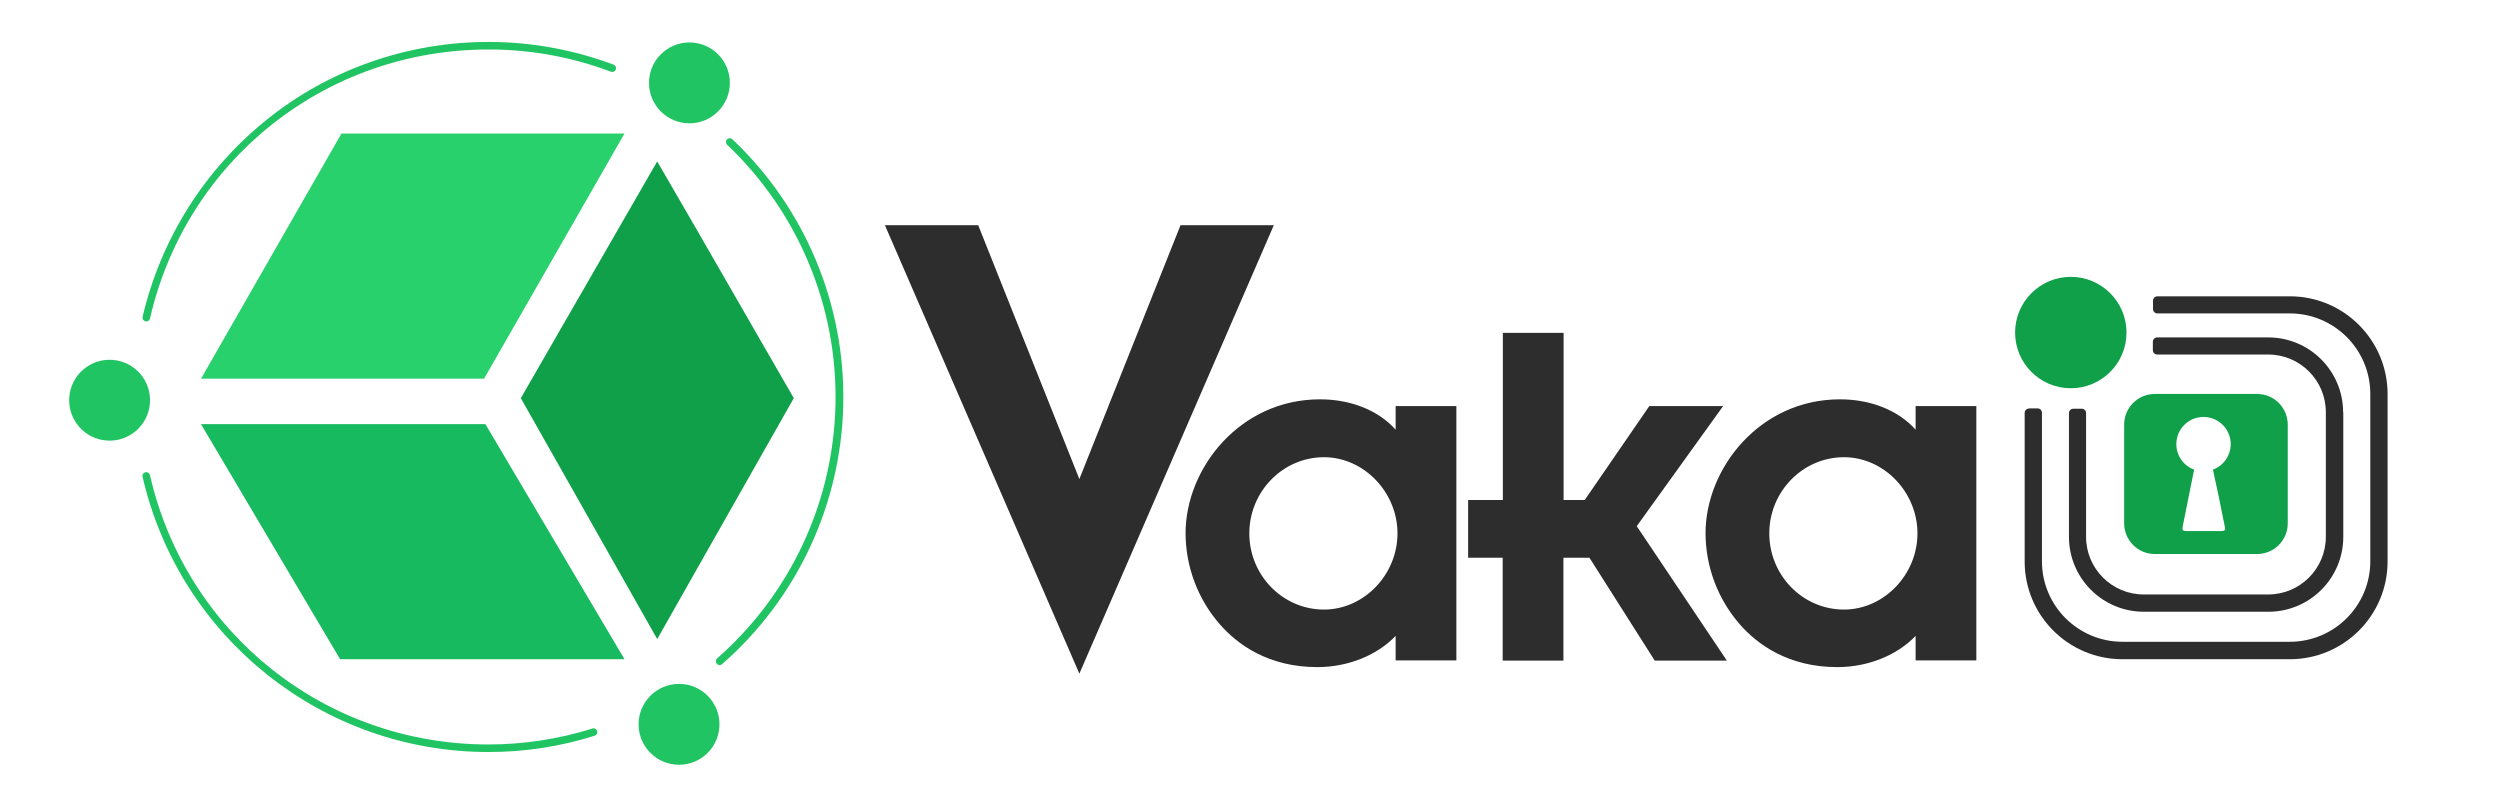
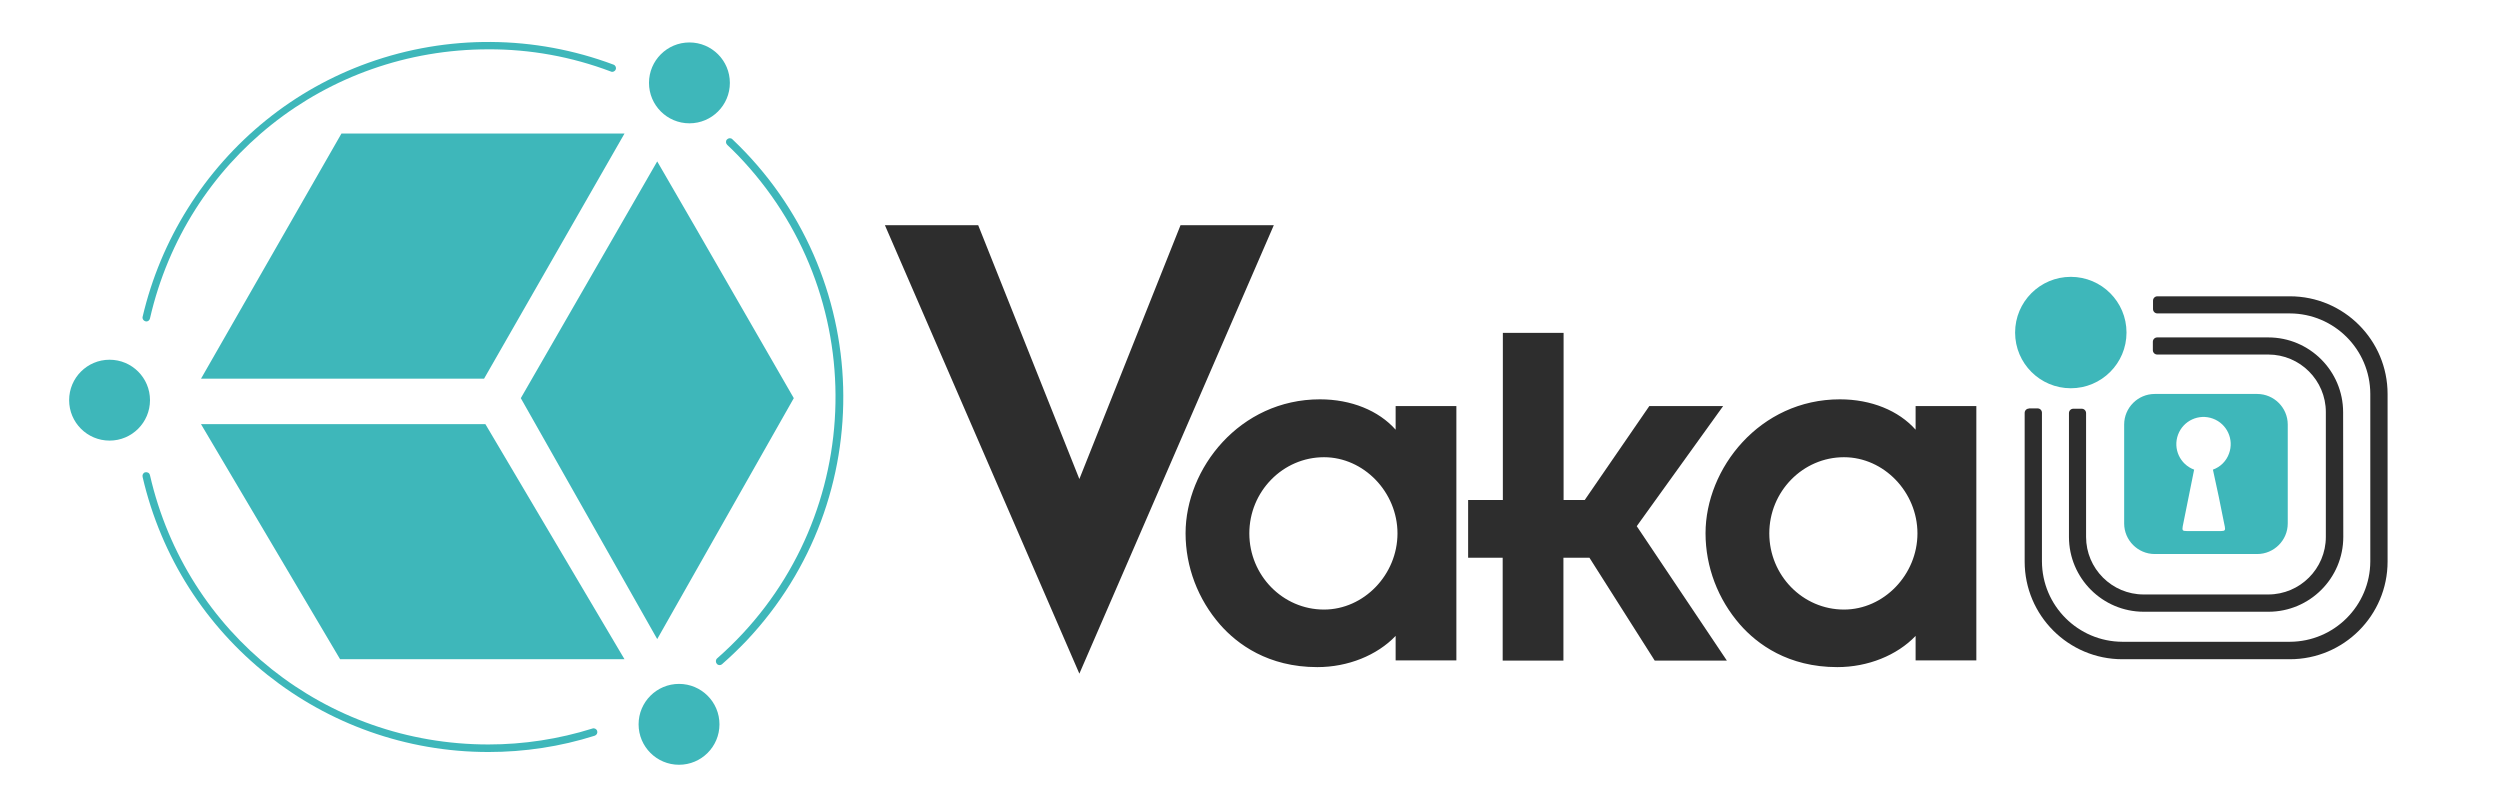
- <svg xmlns="http://www.w3.org/2000/svg" id="Layer_1" data-name="Layer 1" viewBox="0 0 1490 478">
-   <defs>
-     <style>.cls-1{fill:#28d16c;}.cls-2{fill:#18ba60;}.cls-3,.cls-6{fill:#10a04a;}.cls-4{fill:#20c462;}.cls-5{fill:#2d2d2d;}.cls-6{stroke:#10a04a;stroke-miterlimit:10;stroke-width:9px;}</style>
-   </defs>
-   <polygon class="cls-1" points="119.8 225.7 203.5 79.6 372.2 79.6 288.5 225.7 119.8 225.7" />
-   <polygon class="cls-2" points="119.8 252.8 202.7 392.9 372.2 392.9 289.3 252.8 119.8 252.8" />
-   <polygon class="cls-3" points="414.4 135.4 391.7 96.2 310.4 237.3 391.7 380.9 413 343.3 473.1 237.3 414.4 135.4" />
-   <circle class="cls-4" cx="404.7" cy="431.7" r="24.1" />
-   <circle class="cls-4" cx="65.33" cy="238.54" r="24.1" transform="translate(-177.03 287.86) rotate(-86.19)" />
-   <circle class="cls-4" cx="410.9" cy="49.4" r="24.1" />
-   <path class="cls-4" d="M291.1,448.2A211.48,211.48,0,0,1,85,284.3a2.26,2.26,0,1,1,4.4-1c21.7,94.4,104.7,160.4,201.7,160.4a206.79,206.79,0,0,0,62-9.5,2.18,2.18,0,0,1,2.8,1.5,2.25,2.25,0,0,1-1.5,2.8A209.09,209.09,0,0,1,291.1,448.2Z" />
-   <path class="cls-4" d="M428.9,396.4a2.29,2.29,0,0,1-1.7-.8,2.33,2.33,0,0,1,.2-3.2,207.18,207.18,0,0,0,6-306.1,2.26,2.26,0,0,1,3.1-3.3,211.5,211.5,0,0,1-6.1,312.8A2,2,0,0,1,428.9,396.4Z" />
-   <path class="cls-4" d="M87.2,191.6a.9.9,0,0,1-.5-.1,2.27,2.27,0,0,1-1.7-2.7A213,213,0,0,1,158.5,71.7a209.24,209.24,0,0,1,61.1-34.3,212.33,212.33,0,0,1,146,1.1,2.25,2.25,0,1,1-1.6,4.2,205.42,205.42,0,0,0-72.9-13.2c-97,0-180,65.9-201.7,160.3A2.24,2.24,0,0,1,87.2,191.6Z" />
-   <path class="cls-5" d="M530.9,136.5h50.5l61.9,155.3,61.9-155.3h50.5L643.3,395.7Z" />
-   <path class="cls-5" d="M643.3,401.5,527.4,134.2H583l60.3,151.3,60.3-151.3h55.6ZM534.5,138.8l108.9,251,108.9-251H706.9L643.3,298,579.9,138.8Z" />
-   <path class="cls-5" d="M834,373.4h-.6c-10,13.4-28.2,21.9-48.3,21.9-48.3,0-76.2-39.5-76.2-77.4,0-36.1,30.1-77.4,77.7-77.4,21.9,0,38.6,9.4,46.8,21.9h.6V244.5h31.6v147H834Zm-44.9-7.9c24.9,0,46.2-21.3,46.2-47.7s-21.3-47.7-46.2-47.7c-25.5,0-46.8,21.3-46.8,47.7S763.6,365.5,789.1,365.5Z" />
-   <path class="cls-5" d="M785.1,397.6c-29.3,0-47.7-13.7-57.9-25.3a82.94,82.94,0,0,1-20.6-54.5c0-38.5,32.2-79.8,80.1-79.8,18.6,0,35,6.7,45.1,18.1V242H868V393.6H831.8V379C820.7,390.6,803.4,397.6,785.1,397.6Zm1.5-154.9c-45.1,0-75.4,38.8-75.4,75.1,0,36.9,27.6,75.1,73.9,75.1,19,0,36.7-8,46.4-20.9l.7-.9h4.1V389h27V246.7h-27v17.9h-4.2l-.7-1C822.9,250.5,806.1,242.7,786.6,242.7Zm2.5,125.1c-27.1,0-49.1-22.4-49.1-50s22-50,49.1-50a47.83,47.83,0,0,1,34.1,14.6,50.71,50.71,0,0,1,0,70.8A47.83,47.83,0,0,1,789.1,367.8Zm0-95.3c-24.5,0-44.5,20.4-44.5,45.4s19.9,45.4,44.5,45.4c23.8,0,43.8-20.8,43.8-45.4S812.8,272.5,789.1,272.5Z" />
-   <path class="cls-5" d="M897.9,330H877.2V300.2h20.7V200.6h31.6v99.6h16.1l38.6-55.9h38.3l-49.8,69.2,52.2,77.7H987.5L948.7,330H929.6v61.3H898V330Z" />
-   <path class="cls-5" d="M1029.2,393.7h-43l-38.9-61.3H931.8v61.3H895.6V332.4H875V298h20.7V198.4h36.2V298h12.6L983,242h44l-51.5,71.6ZM988.8,389h31.7l-50.7-75.5,48.1-66.9H985.4l-38.6,55.9H927.2V202.9h-27v99.6H879.5v25.1h20.7V389h27V327.7h22.7Z" />
-   <path class="cls-5" d="M1143.9,373.4h-.6c-10,13.4-28.2,21.9-48.3,21.9-48.3,0-76.2-39.5-76.2-77.4,0-36.1,30.1-77.4,77.7-77.4,21.9,0,38.6,9.4,46.8,21.9h.6V244.5h31.6v147h-31.6Zm-44.9-7.9c24.9,0,46.2-21.3,46.2-47.7s-21.3-47.7-46.2-47.7c-25.5,0-46.8,21.3-46.8,47.7S1073.5,365.5,1099,365.5Z" />
-   <path class="cls-5" d="M1095,397.6c-29.3,0-47.7-13.7-57.9-25.3a82.94,82.94,0,0,1-20.6-54.5c0-38.5,32.2-79.8,80.1-79.8,18.6,0,35,6.7,45.1,18.1V242h36.2V393.6h-36.2V379C1130.6,390.6,1113.3,397.6,1095,397.6Zm1.6-154.9c-45.1,0-75.4,38.8-75.4,75.1,0,36.9,27.6,75.1,73.9,75.1,19,0,36.7-8,46.4-20.9l.7-.9h4.1V389h27V246.7h-27v17.9h-4.2l-.7-1C1132.8,250.5,1116,242.7,1096.6,242.7Zm2.4,125.1c-27.1,0-49.1-22.4-49.1-50s22-50,49.1-50a47.83,47.83,0,0,1,34.1,14.6,50.71,50.71,0,0,1,0,70.8A47.83,47.83,0,0,1,1099,367.8Zm0-95.3c-24.5,0-44.5,20.4-44.5,45.4s19.9,45.4,44.5,45.4c23.8,0,43.8-20.8,43.8-45.4S1122.8,272.5,1099,272.5Z" />
-   <path class="cls-3" d="M1345.3,234.8h-61.1A18.27,18.27,0,0,0,1266,253v59a18.27,18.27,0,0,0,18.2,18.2h61.1a18.27,18.27,0,0,0,18.2-18.2V253A18.27,18.27,0,0,0,1345.3,234.8ZM1325.6,312c.1.6.3,1.2.4,1.9.4,2.1,0,2.6-2.2,2.6h-20.6c-2.4,0-2.7-.4-2.3-2.8,2.3-11.3,4.5-22.6,6.8-33.8a16.2,16.2,0,1,1,11.2,0C1321.3,290.6,1323.5,301.3,1325.6,312Z" />
-   <circle class="cls-6" cx="1234.2" cy="198.2" r="28.7" />
-   <path class="cls-5" d="M1209.3,243.5a2.58,2.58,0,0,0-2.6,2.6v88.6a58.26,58.26,0,0,0,58.2,58.2h99.9a58.26,58.26,0,0,0,58.2-58.2V234.8a58.26,58.26,0,0,0-58.2-58.2h-79a2.58,2.58,0,0,0-2.6,2.6v5a2.58,2.58,0,0,0,2.6,2.6h79a48,48,0,0,1,47.9,47.9v99.9a48,48,0,0,1-47.9,47.9h-99.9a48,48,0,0,1-47.9-47.9V246a2.58,2.58,0,0,0-2.6-2.6h-5.1Z" />
-   <path class="cls-5" d="M1396.5,245.7a44.64,44.64,0,0,0-44.6-44.6h-66.2a2.58,2.58,0,0,0-2.6,2.6v5a2.58,2.58,0,0,0,2.6,2.6h66.2a34.36,34.36,0,0,1,34.3,34.3V320a34.36,34.36,0,0,1-34.3,34.3h-74.3a34.36,34.36,0,0,1-34.3-34.3V246.2a2.58,2.58,0,0,0-2.6-2.6h-5a2.58,2.58,0,0,0-2.6,2.6V320a44.64,44.64,0,0,0,44.6,44.6H1352a44.64,44.64,0,0,0,44.6-44.6V245.7Z" />
+ <svg xmlns="http://www.w3.org/2000/svg" version="1.1" id="Layer_1" x="0px" y="0px" viewBox="0 0 1490 478" style="enable-background:new 0 0 1490 478;" xml:space="preserve">
+   <style type="text/css">
+ 	.st0{fill:#3EB7BA;}
+ 	.st1{fill:#2D2D2D;}
+ 	.st2{fill:#3EB7BA;stroke:#3EB7BA;stroke-width:9;stroke-miterlimit:10;}
+ </style>
+   <polygon class="st0" points="119.8,225.7 203.5,79.6 372.2,79.6 288.5,225.7 " />
+   <polygon class="st0" points="119.8,252.8 202.7,392.9 372.2,392.9 289.3,252.8 " />
+   <polygon class="st0" points="414.4,135.4 391.7,96.2 310.4,237.3 391.7,380.9 413,343.3 473.1,237.3 " />
+   <circle class="st0" cx="404.7" cy="431.7" r="24.1" />
+   <circle class="st0" cx="65.3" cy="238.5" r="24.1" />
+   <circle class="st0" cx="410.9" cy="49.4" r="24.1" />
+   <path class="st0" d="M291.1,448.2c-98.5,0-183.9-67.9-206.1-163.9c-0.3-1.2,0.3-2.5,1.5-2.8c1.2-0.3,2.5,0.3,2.8,1.5  c0,0.1,0,0.2,0.1,0.3c21.7,94.4,104.7,160.4,201.7,160.4c21,0,41.9-3.2,62-9.5c1.1-0.4,2.4,0.2,2.8,1.4c0,0,0,0.1,0,0.1  c0.4,1.2-0.3,2.4-1.5,2.8C333.9,445,312.6,448.2,291.1,448.2z" />
+   <path class="st0" d="M428.9,396.4c-0.7,0-1.3-0.3-1.7-0.8c-0.8-1-0.7-2.4,0.2-3.2c86-75.4,94.6-206.3,19.2-292.4  c-4.2-4.8-8.6-9.4-13.2-13.7c-0.9-0.9-1-2.3-0.1-3.2s2.3-1,3.2-0.1l0,0c84.8,80.3,88.5,214.1,8.3,299c-4.6,4.8-9.4,9.4-14.4,13.8  C430,396.2,429.5,396.4,428.9,396.4z" />
+   <path class="st0" d="M87.2,191.6c-0.2,0-0.3,0-0.5-0.1c-1.2-0.3-2-1.5-1.7-2.7c10.8-46.1,36.7-87.3,73.5-117.1  c18.3-14.8,39-26.4,61.1-34.3c47.3-16.9,99-16.5,146,1.1c1.2,0.4,1.8,1.7,1.4,2.8c-0.4,1.2-1.7,1.8-2.8,1.4c-0.1,0-0.1,0-0.2-0.1  c-23.3-8.8-48-13.3-72.9-13.2c-97,0-180,65.9-201.7,160.3C89.2,190.8,88.3,191.6,87.2,191.6z" />
+   <path class="st1" d="M530.9,136.5h50.5l61.9,155.3l61.9-155.3h50.5L643.3,395.7L530.9,136.5z" />
+   <path class="st1" d="M643.3,401.5L527.4,134.2H583l60.3,151.3l60.3-151.3h55.6L643.3,401.5z M534.5,138.8l108.9,251l108.9-251h-45.4  L643.3,298l-63.4-159.2H534.5z" />
+   <path class="st1" d="M834,373.4h-0.6c-10,13.4-28.2,21.9-48.3,21.9c-48.3,0-76.2-39.5-76.2-77.4c0-36.1,30.1-77.4,77.7-77.4  c21.9,0,38.6,9.4,46.8,21.9h0.6v-17.9h31.6v147H834V373.4z M789.1,365.5c24.9,0,46.2-21.3,46.2-47.7s-21.3-47.7-46.2-47.7  c-25.5,0-46.8,21.3-46.8,47.7S763.6,365.5,789.1,365.5z" />
+   <path class="st1" d="M785.1,397.6c-29.3,0-47.7-13.7-57.9-25.3c-13.2-15.1-20.6-34.4-20.6-54.5c0-38.5,32.2-79.8,80.1-79.8  c18.6,0,35,6.7,45.1,18.1V242H868v151.6h-36.2V379C820.7,390.6,803.4,397.6,785.1,397.6z M786.6,242.7c-45.1,0-75.4,38.8-75.4,75.1  c0,36.9,27.6,75.1,73.9,75.1c19,0,36.7-8,46.4-20.9l0.7-0.9h4.1V389h27V246.7h-27v17.9h-4.2l-0.7-1  C822.9,250.5,806.1,242.7,786.6,242.7L786.6,242.7z M789.1,367.8c-27.1,0-49.1-22.4-49.1-50s22-50,49.1-50  c12.9,0.1,25.2,5.3,34.1,14.6c19.2,19.7,19.2,51.1,0,70.8C814.3,362.5,802,367.7,789.1,367.8L789.1,367.8z M789.1,272.5  c-24.5,0-44.5,20.4-44.5,45.4s19.9,45.4,44.5,45.4c23.8,0,43.8-20.8,43.8-45.4S812.8,272.5,789.1,272.5z" />
+   <path class="st1" d="M897.9,330h-20.7v-29.8h20.7v-99.6h31.6v99.6h16.1l38.6-55.9h38.3l-49.8,69.2l52.2,77.7h-37.4L948.7,330h-19.1  v61.3H898L897.9,330L897.9,330z" />
+   <path class="st1" d="M1029.2,393.7h-43l-38.9-61.3h-15.5v61.3h-36.2v-61.3H875V298h20.7v-99.6h36.2V298h12.6l38.5-56h44l-51.5,71.6  L1029.2,393.7z M988.8,389h31.7l-50.7-75.5l48.1-66.9h-32.5l-38.6,55.9h-19.6v-99.6h-27v99.6h-20.7v25.1h20.7V389h27v-61.3h22.7  L988.8,389z" />
+   <path class="st1" d="M1143.9,373.4h-0.6c-10,13.4-28.2,21.9-48.3,21.9c-48.3,0-76.2-39.5-76.2-77.4c0-36.1,30.1-77.4,77.7-77.4  c21.9,0,38.6,9.4,46.8,21.9h0.6v-17.9h31.6v147h-31.6V373.4z M1099,365.5c24.9,0,46.2-21.3,46.2-47.7s-21.3-47.7-46.2-47.7  c-25.5,0-46.8,21.3-46.8,47.7S1073.5,365.5,1099,365.5z" />
+   <path class="st1" d="M1095,397.6c-29.3,0-47.7-13.7-57.9-25.3c-13.2-15.1-20.6-34.4-20.6-54.5c0-38.5,32.2-79.8,80.1-79.8  c18.6,0,35,6.7,45.1,18.1V242h36.2v151.6h-36.2V379C1130.6,390.6,1113.3,397.6,1095,397.6z M1096.6,242.7  c-45.1,0-75.4,38.8-75.4,75.1c0,36.9,27.6,75.1,73.9,75.1c19,0,36.7-8,46.4-20.9l0.7-0.9h4.1V389h27V246.7h-27v17.9h-4.2l-0.7-1  C1132.8,250.5,1116,242.7,1096.6,242.7L1096.6,242.7z M1099,367.8c-27.1,0-49.1-22.4-49.1-50s22-50,49.1-50  c12.9,0.1,25.2,5.3,34.1,14.6c19.2,19.7,19.2,51.1,0,70.8C1124.2,362.5,1111.9,367.7,1099,367.8L1099,367.8z M1099,272.5  c-24.5,0-44.5,20.4-44.5,45.4s19.9,45.4,44.5,45.4c23.8,0,43.8-20.8,43.8-45.4S1122.8,272.5,1099,272.5z" />
+   <path class="st0" d="M1345.3,234.8h-61.1c-10,0-18.2,8.2-18.2,18.2v59c0,10,8.2,18.2,18.2,18.2h61.1c10,0,18.2-8.2,18.2-18.2v-59  C1363.5,243,1355.3,234.8,1345.3,234.8z M1325.6,312c0.1,0.6,0.3,1.2,0.4,1.9c0.4,2.1,0,2.6-2.2,2.6h-20.6c-2.4,0-2.7-0.4-2.3-2.8  c2.3-11.3,4.5-22.6,6.8-33.8c-8.4-3.1-12.7-12.4-9.6-20.8c3.1-8.4,12.4-12.7,20.8-9.6c8.4,3.1,12.7,12.4,9.6,20.8  c-1.6,4.5-5.1,8-9.6,9.6C1321.3,290.6,1323.5,301.3,1325.6,312z" />
+   <circle class="st2" cx="1234.2" cy="198.2" r="28.7" />
+   <path class="st1" d="M1209.3,243.5c-1.4,0-2.6,1.1-2.6,2.6c0,0,0,0,0,0v88.6c0,32.1,26.1,58.2,58.2,58.2h99.9  c32.1,0,58.2-26.1,58.2-58.2v-99.9c0-32.1-26.1-58.2-58.2-58.2h-79c-1.4,0-2.6,1.1-2.6,2.6c0,0,0,0,0,0v5c0,1.4,1.1,2.6,2.6,2.6  c0,0,0,0,0,0h79c26.4,0.1,47.8,21.5,47.9,47.9v99.9c-0.1,26.4-21.5,47.8-47.9,47.9h-99.9c-26.4-0.1-47.8-21.5-47.9-47.9V246  c0-1.4-1.1-2.6-2.6-2.6c0,0,0,0,0,0h-5.1V243.5z" />
+   <path class="st1" d="M1396.5,245.7c0-24.6-20-44.6-44.6-44.6h-66.2c-1.4,0-2.6,1.1-2.6,2.6c0,0,0,0,0,0v5c0,1.4,1.1,2.6,2.6,2.6  c0,0,0,0,0,0h66.2c18.9,0,34.3,15.4,34.3,34.3V320c0,18.9-15.4,34.3-34.3,34.3h-74.3c-18.9,0-34.3-15.4-34.3-34.3v-73.8  c0-1.4-1.1-2.6-2.6-2.6c0,0,0,0,0,0h-5c-1.4,0-2.6,1.1-2.6,2.6c0,0,0,0,0,0V320c0,24.6,20,44.6,44.6,44.6h74.3  c24.6,0,44.6-20,44.6-44.6L1396.5,245.7L1396.5,245.7z" />
</svg>
